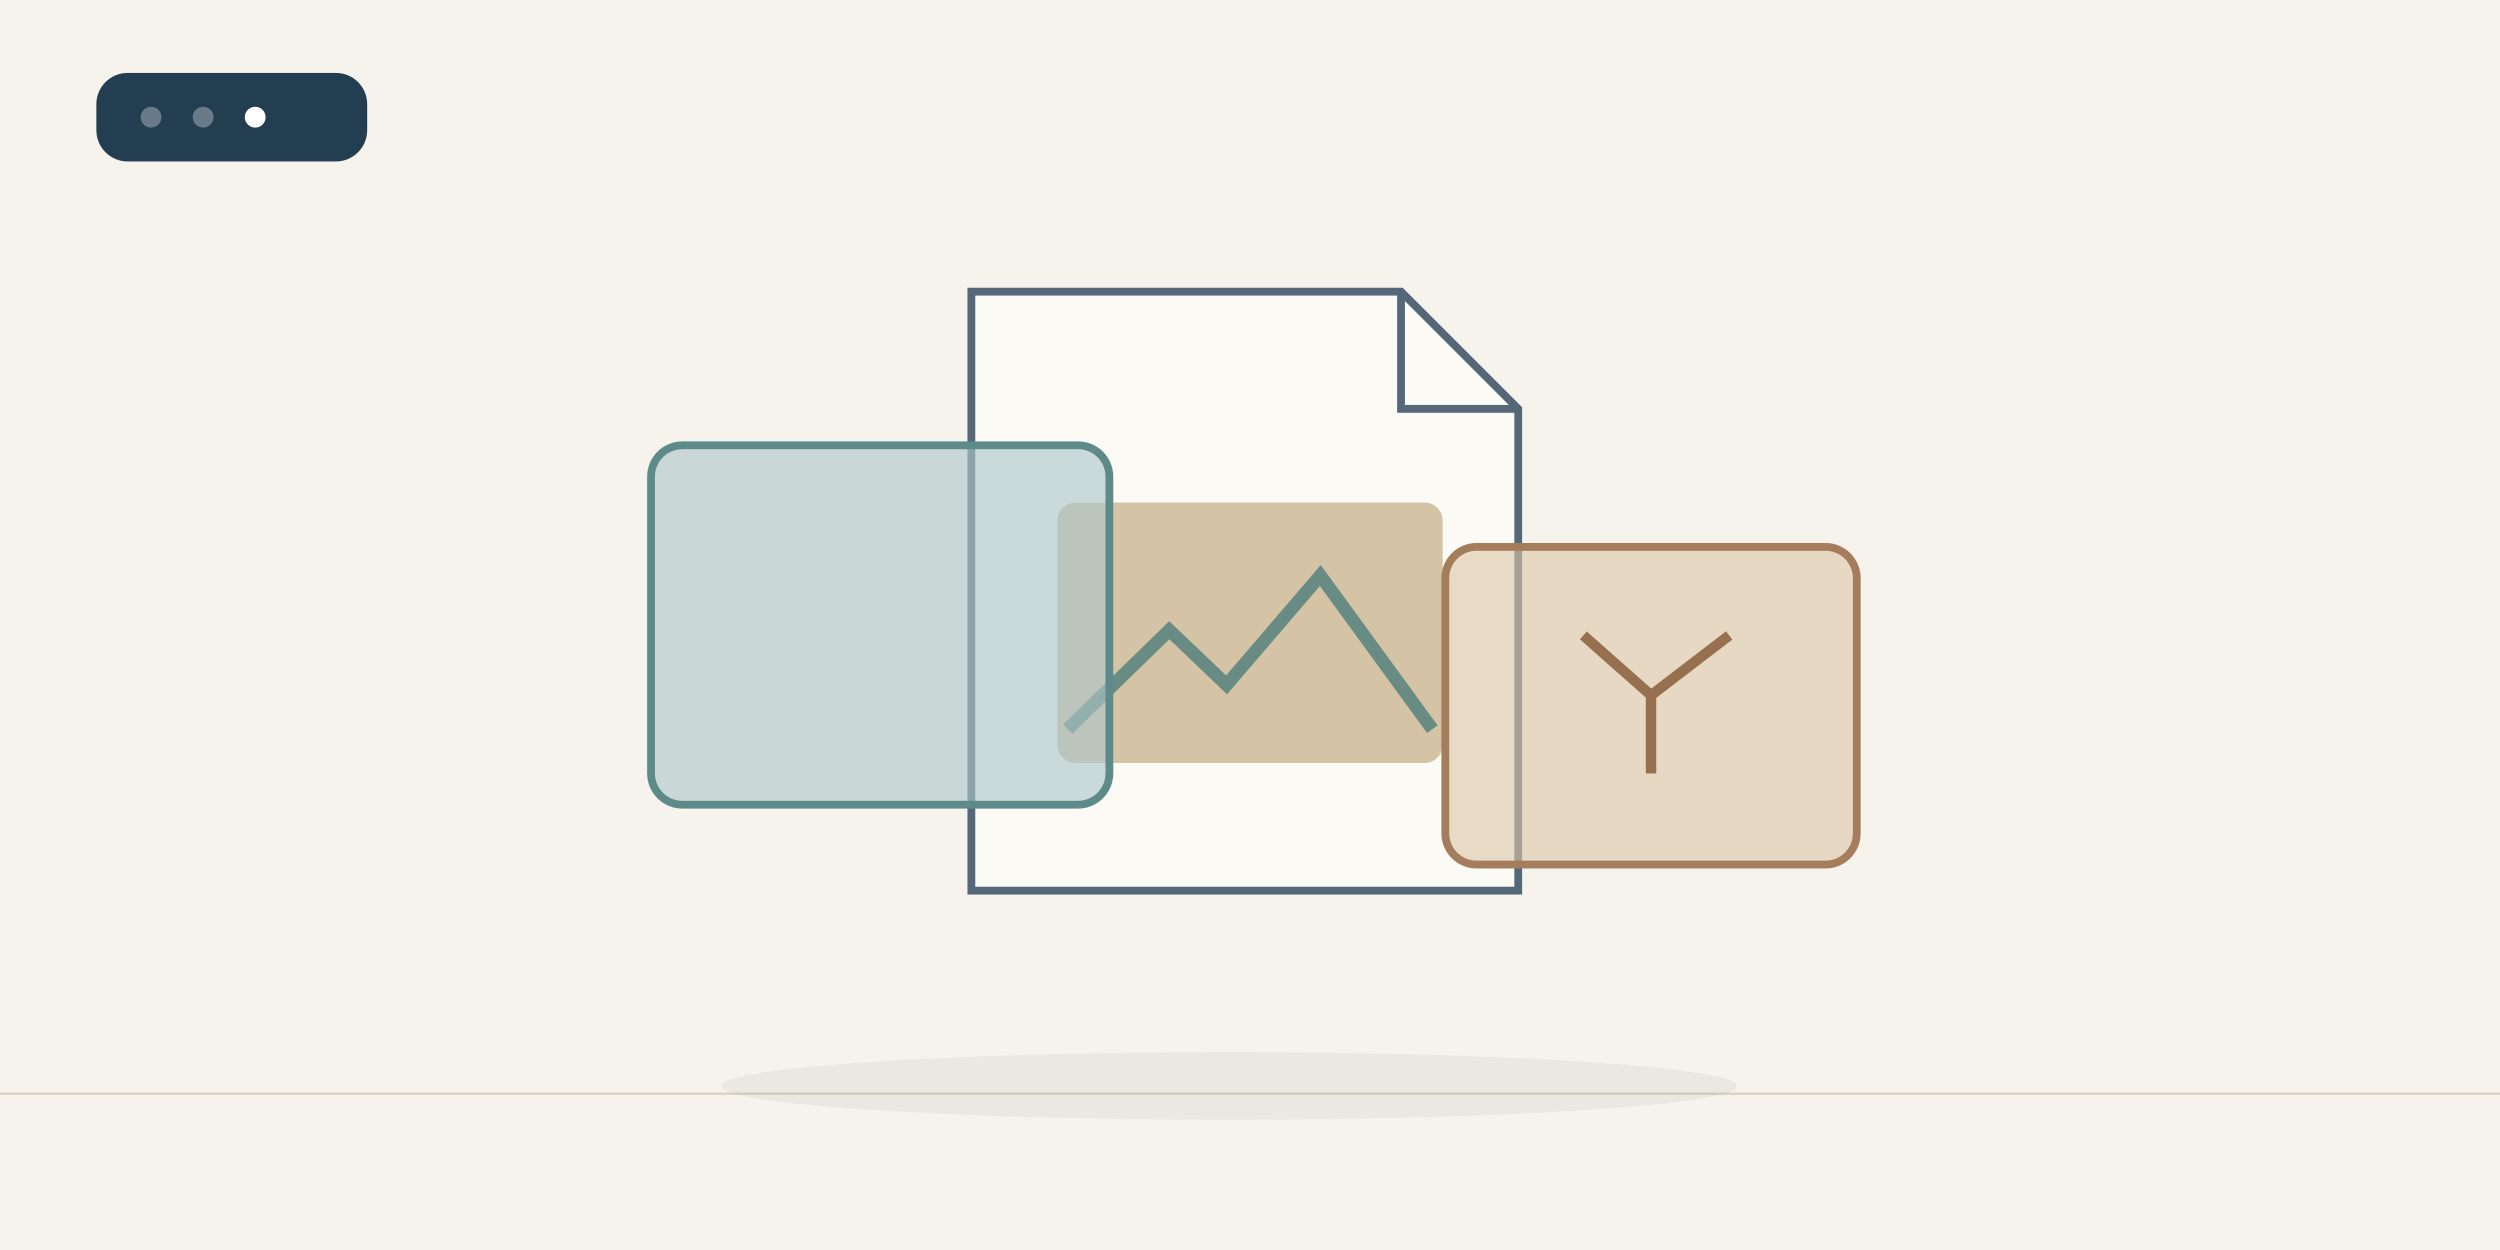
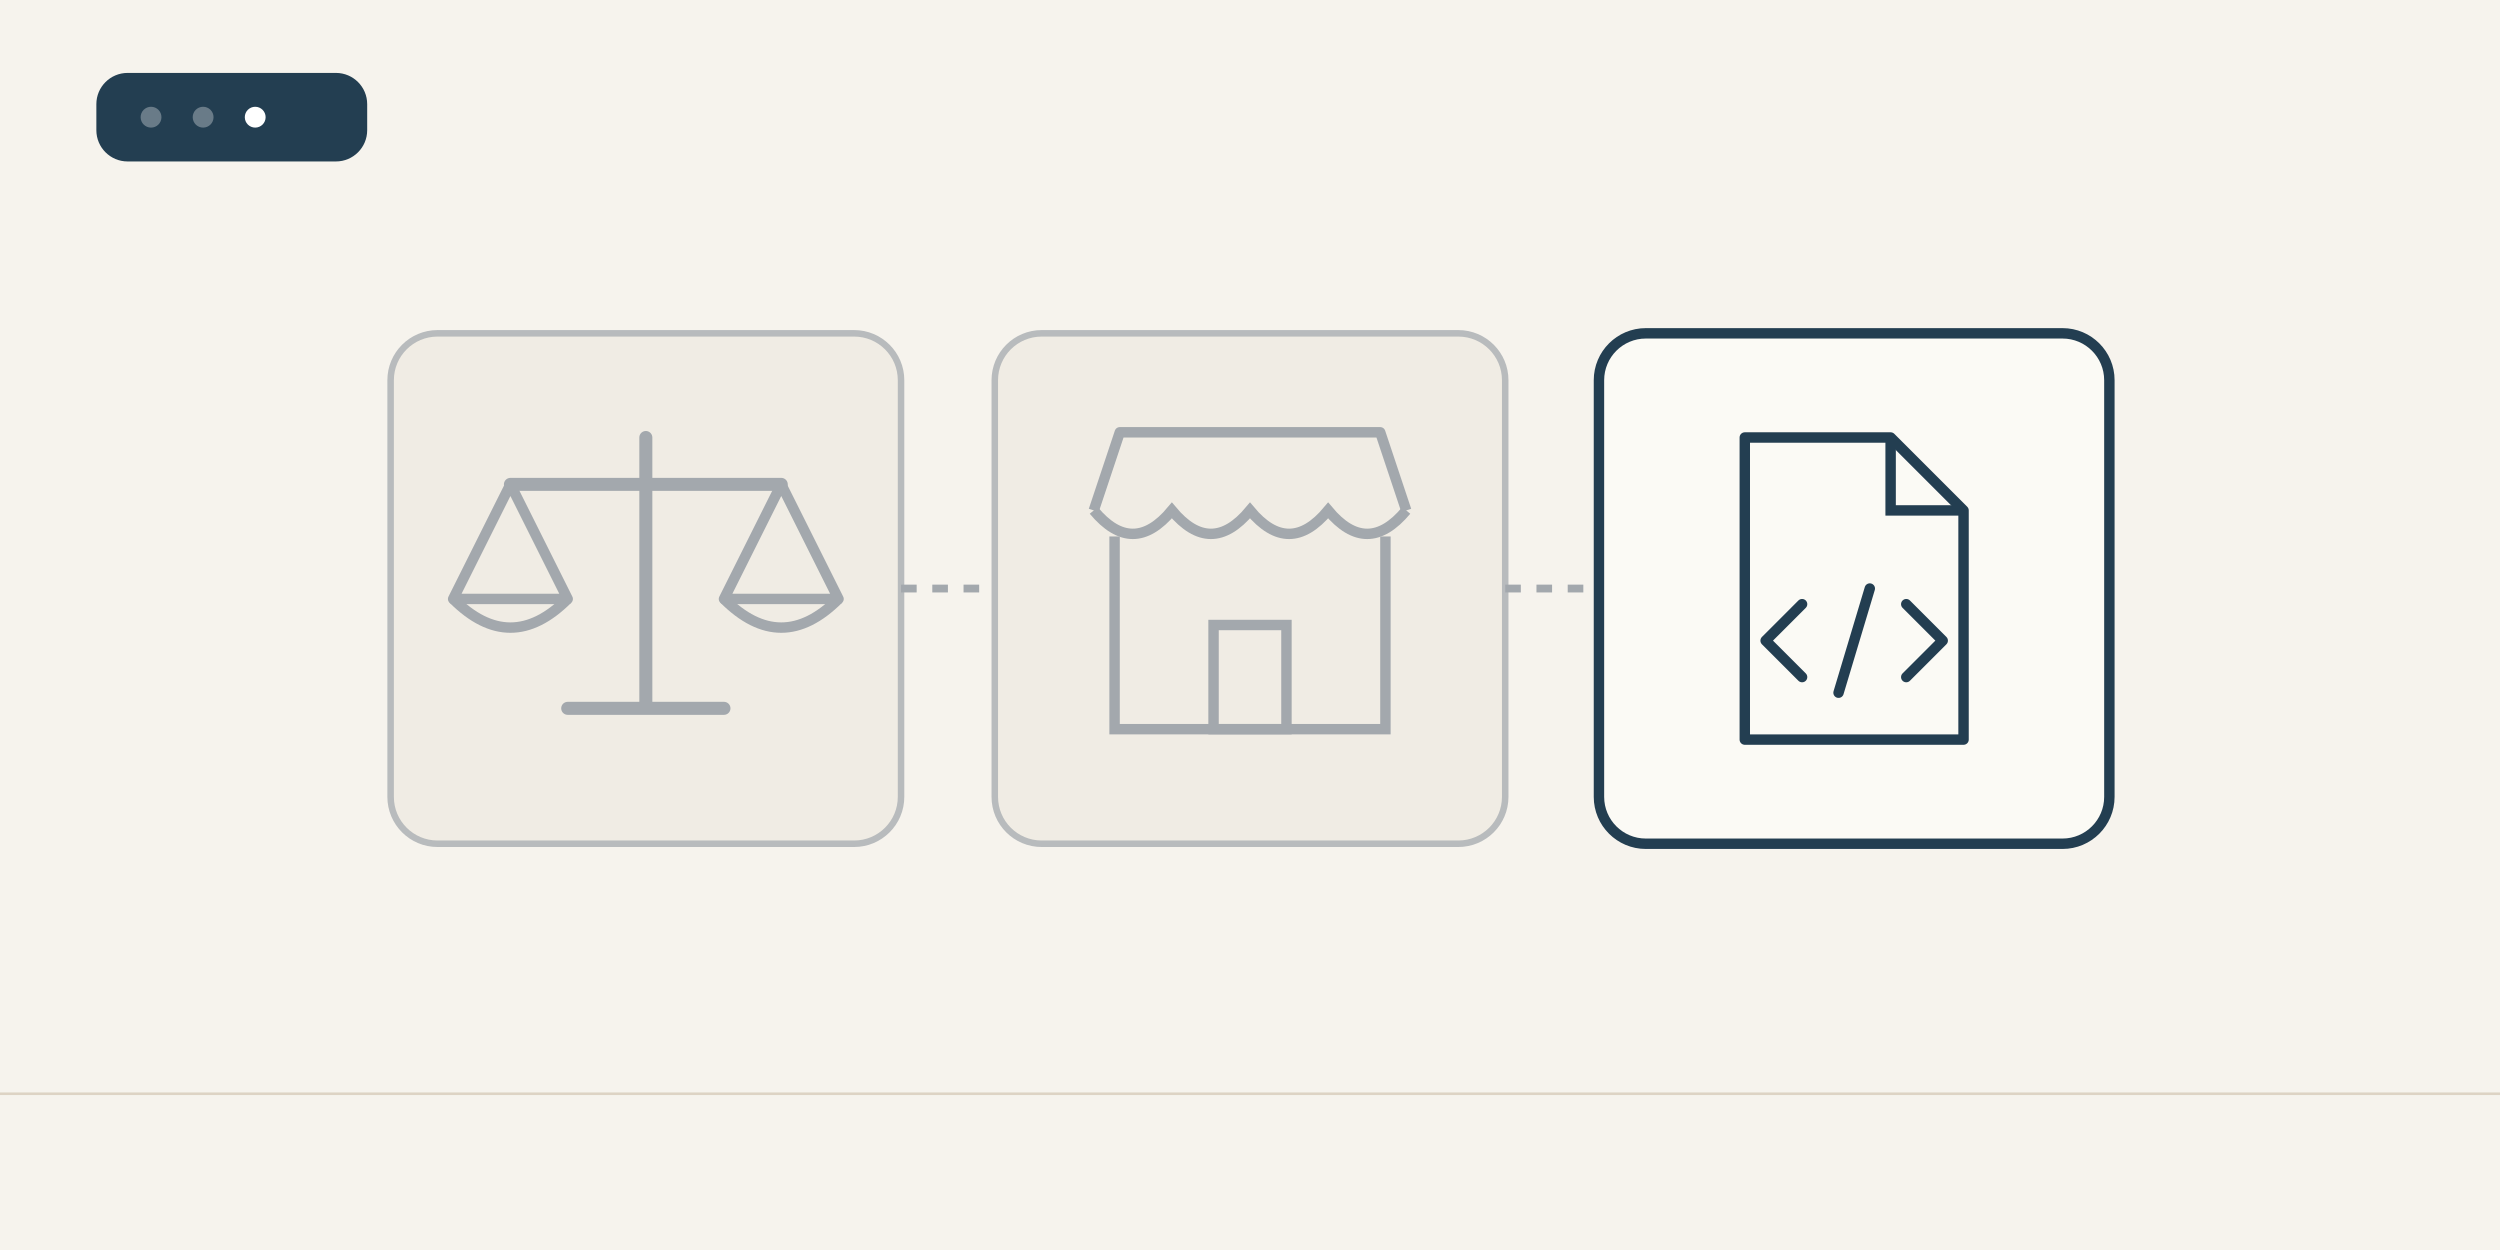
<svg xmlns="http://www.w3.org/2000/svg" viewBox="0 0 960 480" role="img" aria-label="Illustration conceptuelle, sans photographie ni mesure observée">
  <rect width="960" height="480" fill="#f6f3ed" />
  <path d="M0 420h960" stroke="#ddd3c4" />
-   <ellipse cx="472" cy="417" rx="195" ry="13" fill="#7b796d" opacity=".09" />
  <rect x="37" y="28" rx="12" width="104" height="34" fill="#233e51" />
  <g fill="#fff">
    <circle cx="58" cy="45" r="4" opacity="0.32" />
    <circle cx="78" cy="45" r="4" opacity="0.32" />
    <circle cx="98" cy="45" r="4" opacity="1" />
  </g>
-   <path d="M373 112h165l45 45v185h-210Z" fill="#fbfaf5" opacity="1" stroke="#556879" stroke-width="3" />
-   <path d="M538 112v45h45" fill="none" stroke="#556879" stroke-width="3" />
-   <rect x="406" y="193" width="148" height="100" rx="7" fill="#d5c3a5" />
-   <path d="M410 280l39-38 22 21 36-42 43 59" fill="none" stroke="#688b83" stroke-width="5" />
-   <rect x="250" y="171" width="176" height="138" rx="12" fill="#adc7ca" fill-opacity=".62" stroke="#5f8a8a" stroke-width="3" />
-   <rect x="555" y="210" width="158" height="122" rx="12" fill="#dcc7a6" fill-opacity=".6" stroke="#a57c5c" stroke-width="3" />
-   <path d="M608 244l26 23 30-23m-30 23v30" fill="none" stroke="#97714f" stroke-width="4" />
+   <rect x="150" y="128" width="196" height="196" rx="18" fill="#eeeae1" stroke="#a3a8ad" stroke-width="2.5" opacity="0.75" />
+   <path d="M248 168v104M196 186h104M218 272h60" stroke="#a3a8ad" stroke-width="5" stroke-linecap="round" />
+   <path d="M196 186l-22 44h44Z M300 186l-22 44h44Z" fill="none" stroke="#a3a8ad" stroke-width="4" stroke-linejoin="round" />
+   <path d="M174 230q22 22 44 0M278 230q22 22 44 0" fill="none" stroke="#a3a8ad" stroke-width="4" />
+   <rect x="382" y="128" width="196" height="196" rx="18" fill="#eeeae1" stroke="#a3a8ad" stroke-width="2.5" opacity="0.75" />
+   <path d="M420 196l10-30h100l10 30" fill="none" stroke="#a3a8ad" stroke-width="4" stroke-linejoin="round" />
+   <path d="M420 196q15 18 30 0q15 18 30 0q15 18 30 0q15 18 30 0" fill="none" stroke="#a3a8ad" stroke-width="4" />
+   <path d="M428 206v74h104v-74" fill="none" stroke="#a3a8ad" stroke-width="4" />
+   <rect x="466" y="240" width="28" height="40" fill="none" stroke="#a3a8ad" stroke-width="4" />
+   <rect x="614" y="128" width="196" height="196" rx="18" fill="#fbfaf5" stroke="#233e51" stroke-width="4" opacity="1" />
+   <path d="M670 168h56l28 28v88h-84Z" fill="none" stroke="#233e51" stroke-width="4" stroke-linejoin="round" />
+   <path d="M726 168v28h28" fill="none" stroke="#233e51" stroke-width="4" />
+   <path d="M692 232l-14 14 14 14M732 232l14 14-14 14M718 226l-12 40" fill="none" stroke="#233e51" stroke-width="4" stroke-linecap="round" stroke-linejoin="round" />
+   <path d="M346 226h36M578 226h36" stroke="#a3a8ad" stroke-width="3" stroke-dasharray="6 6" />
</svg>
